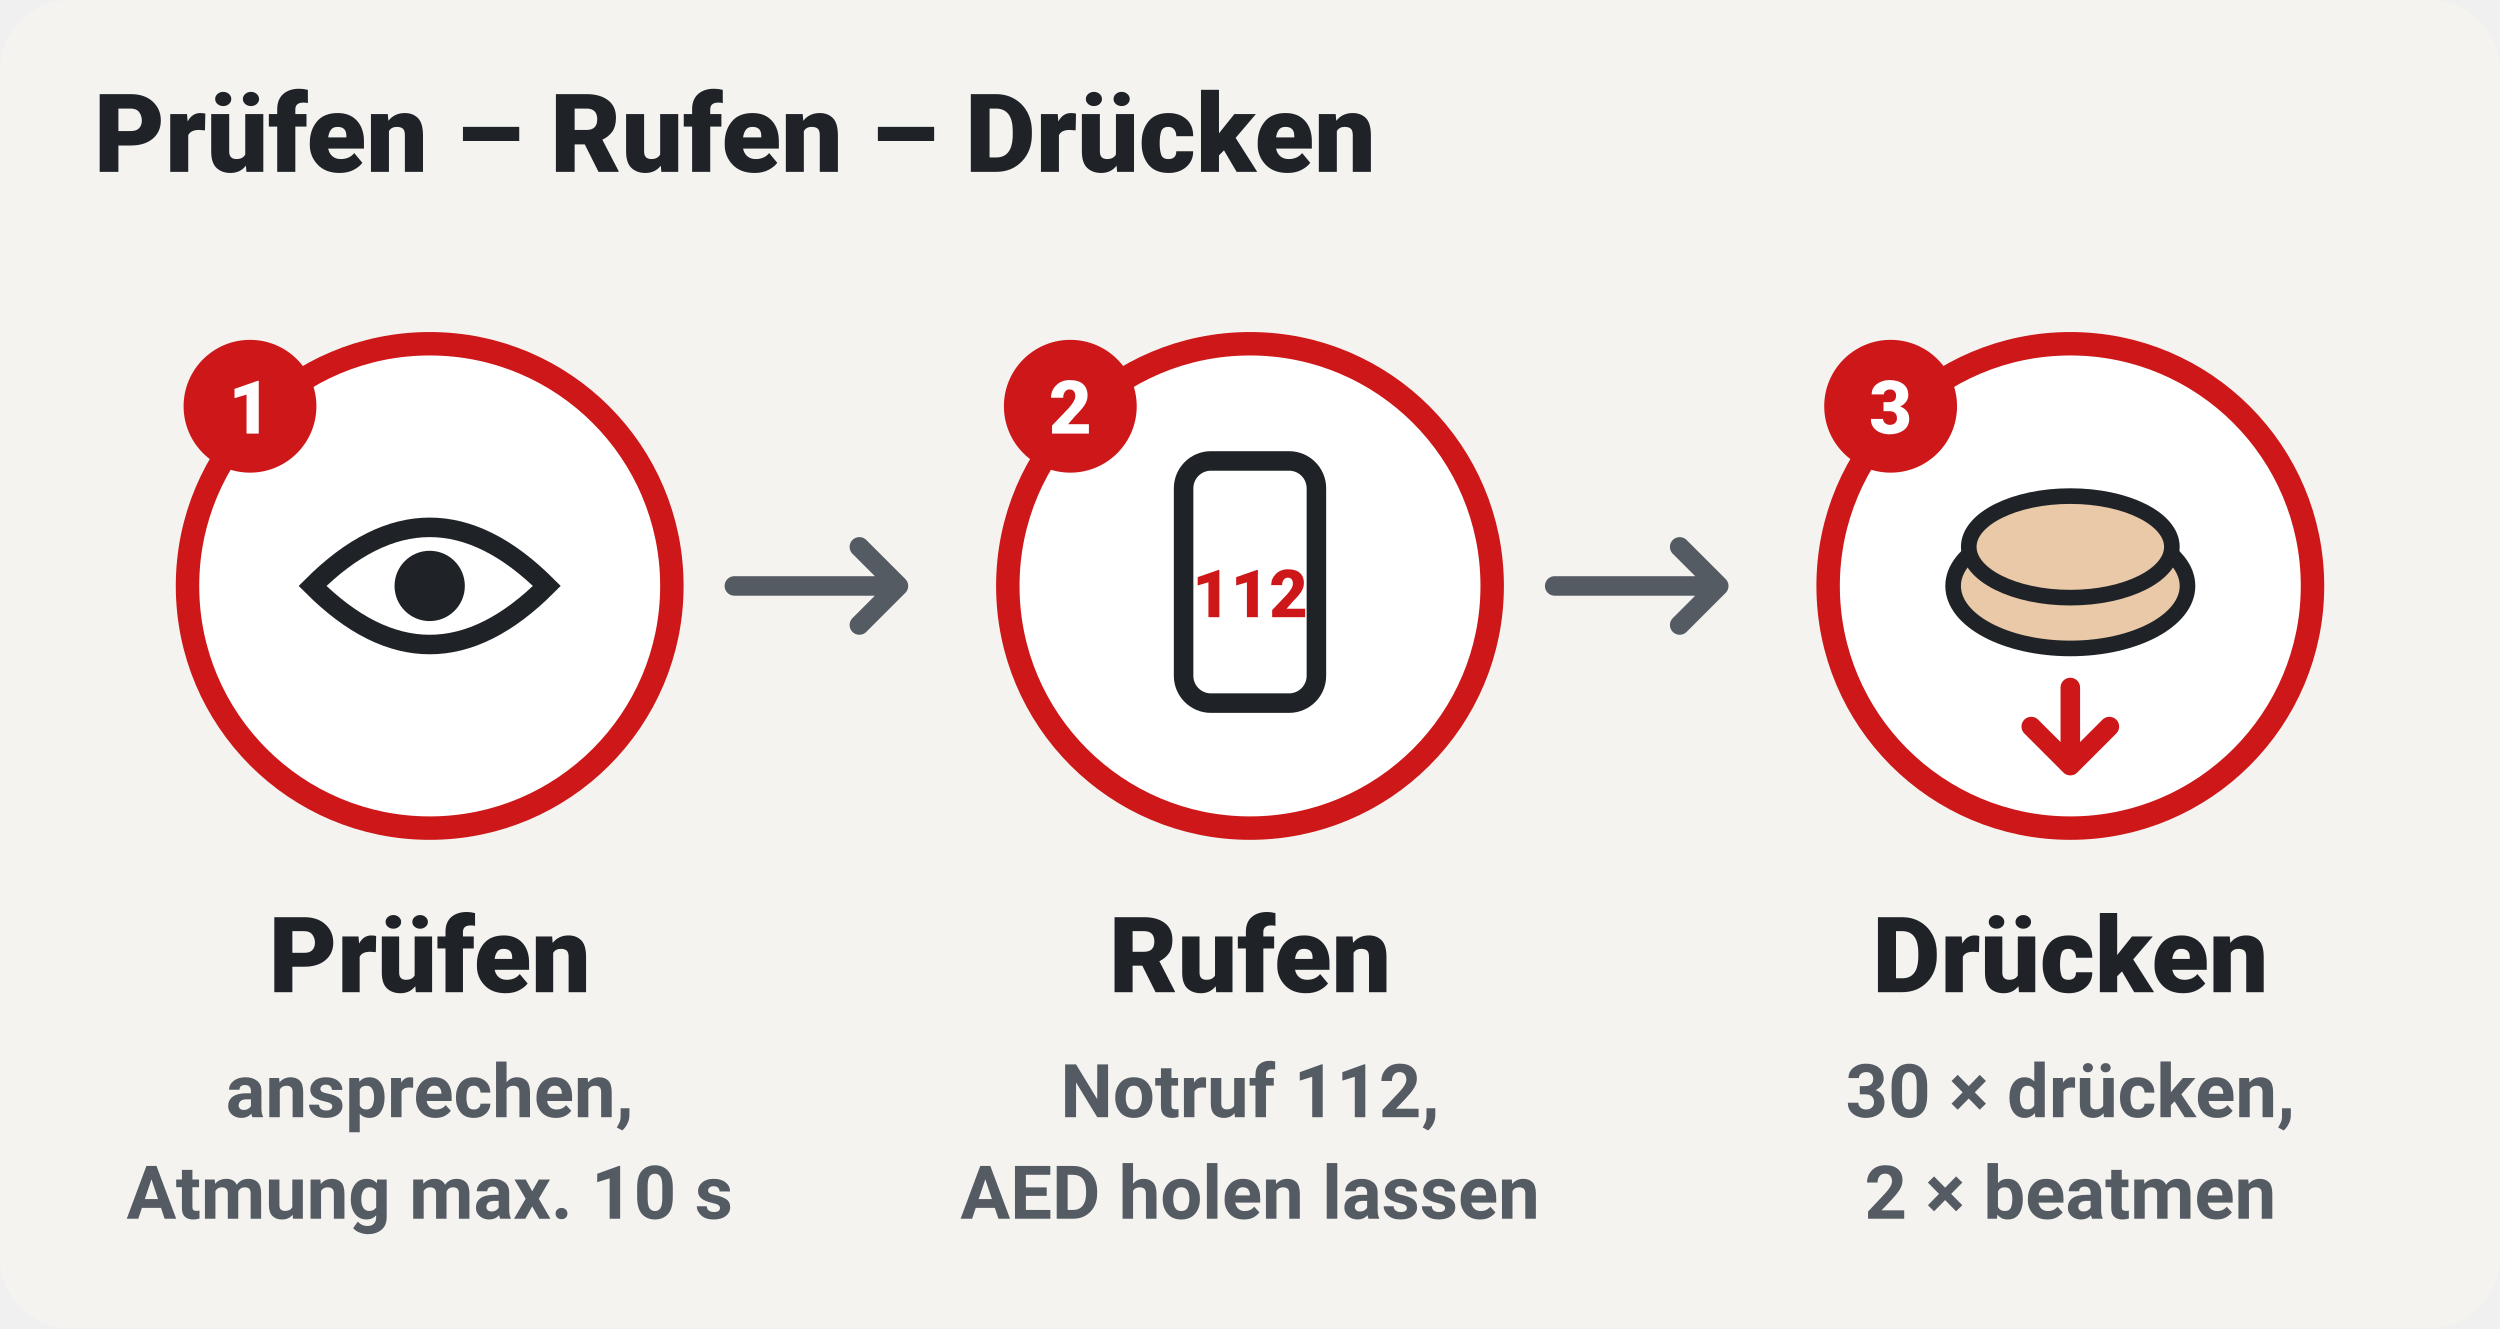
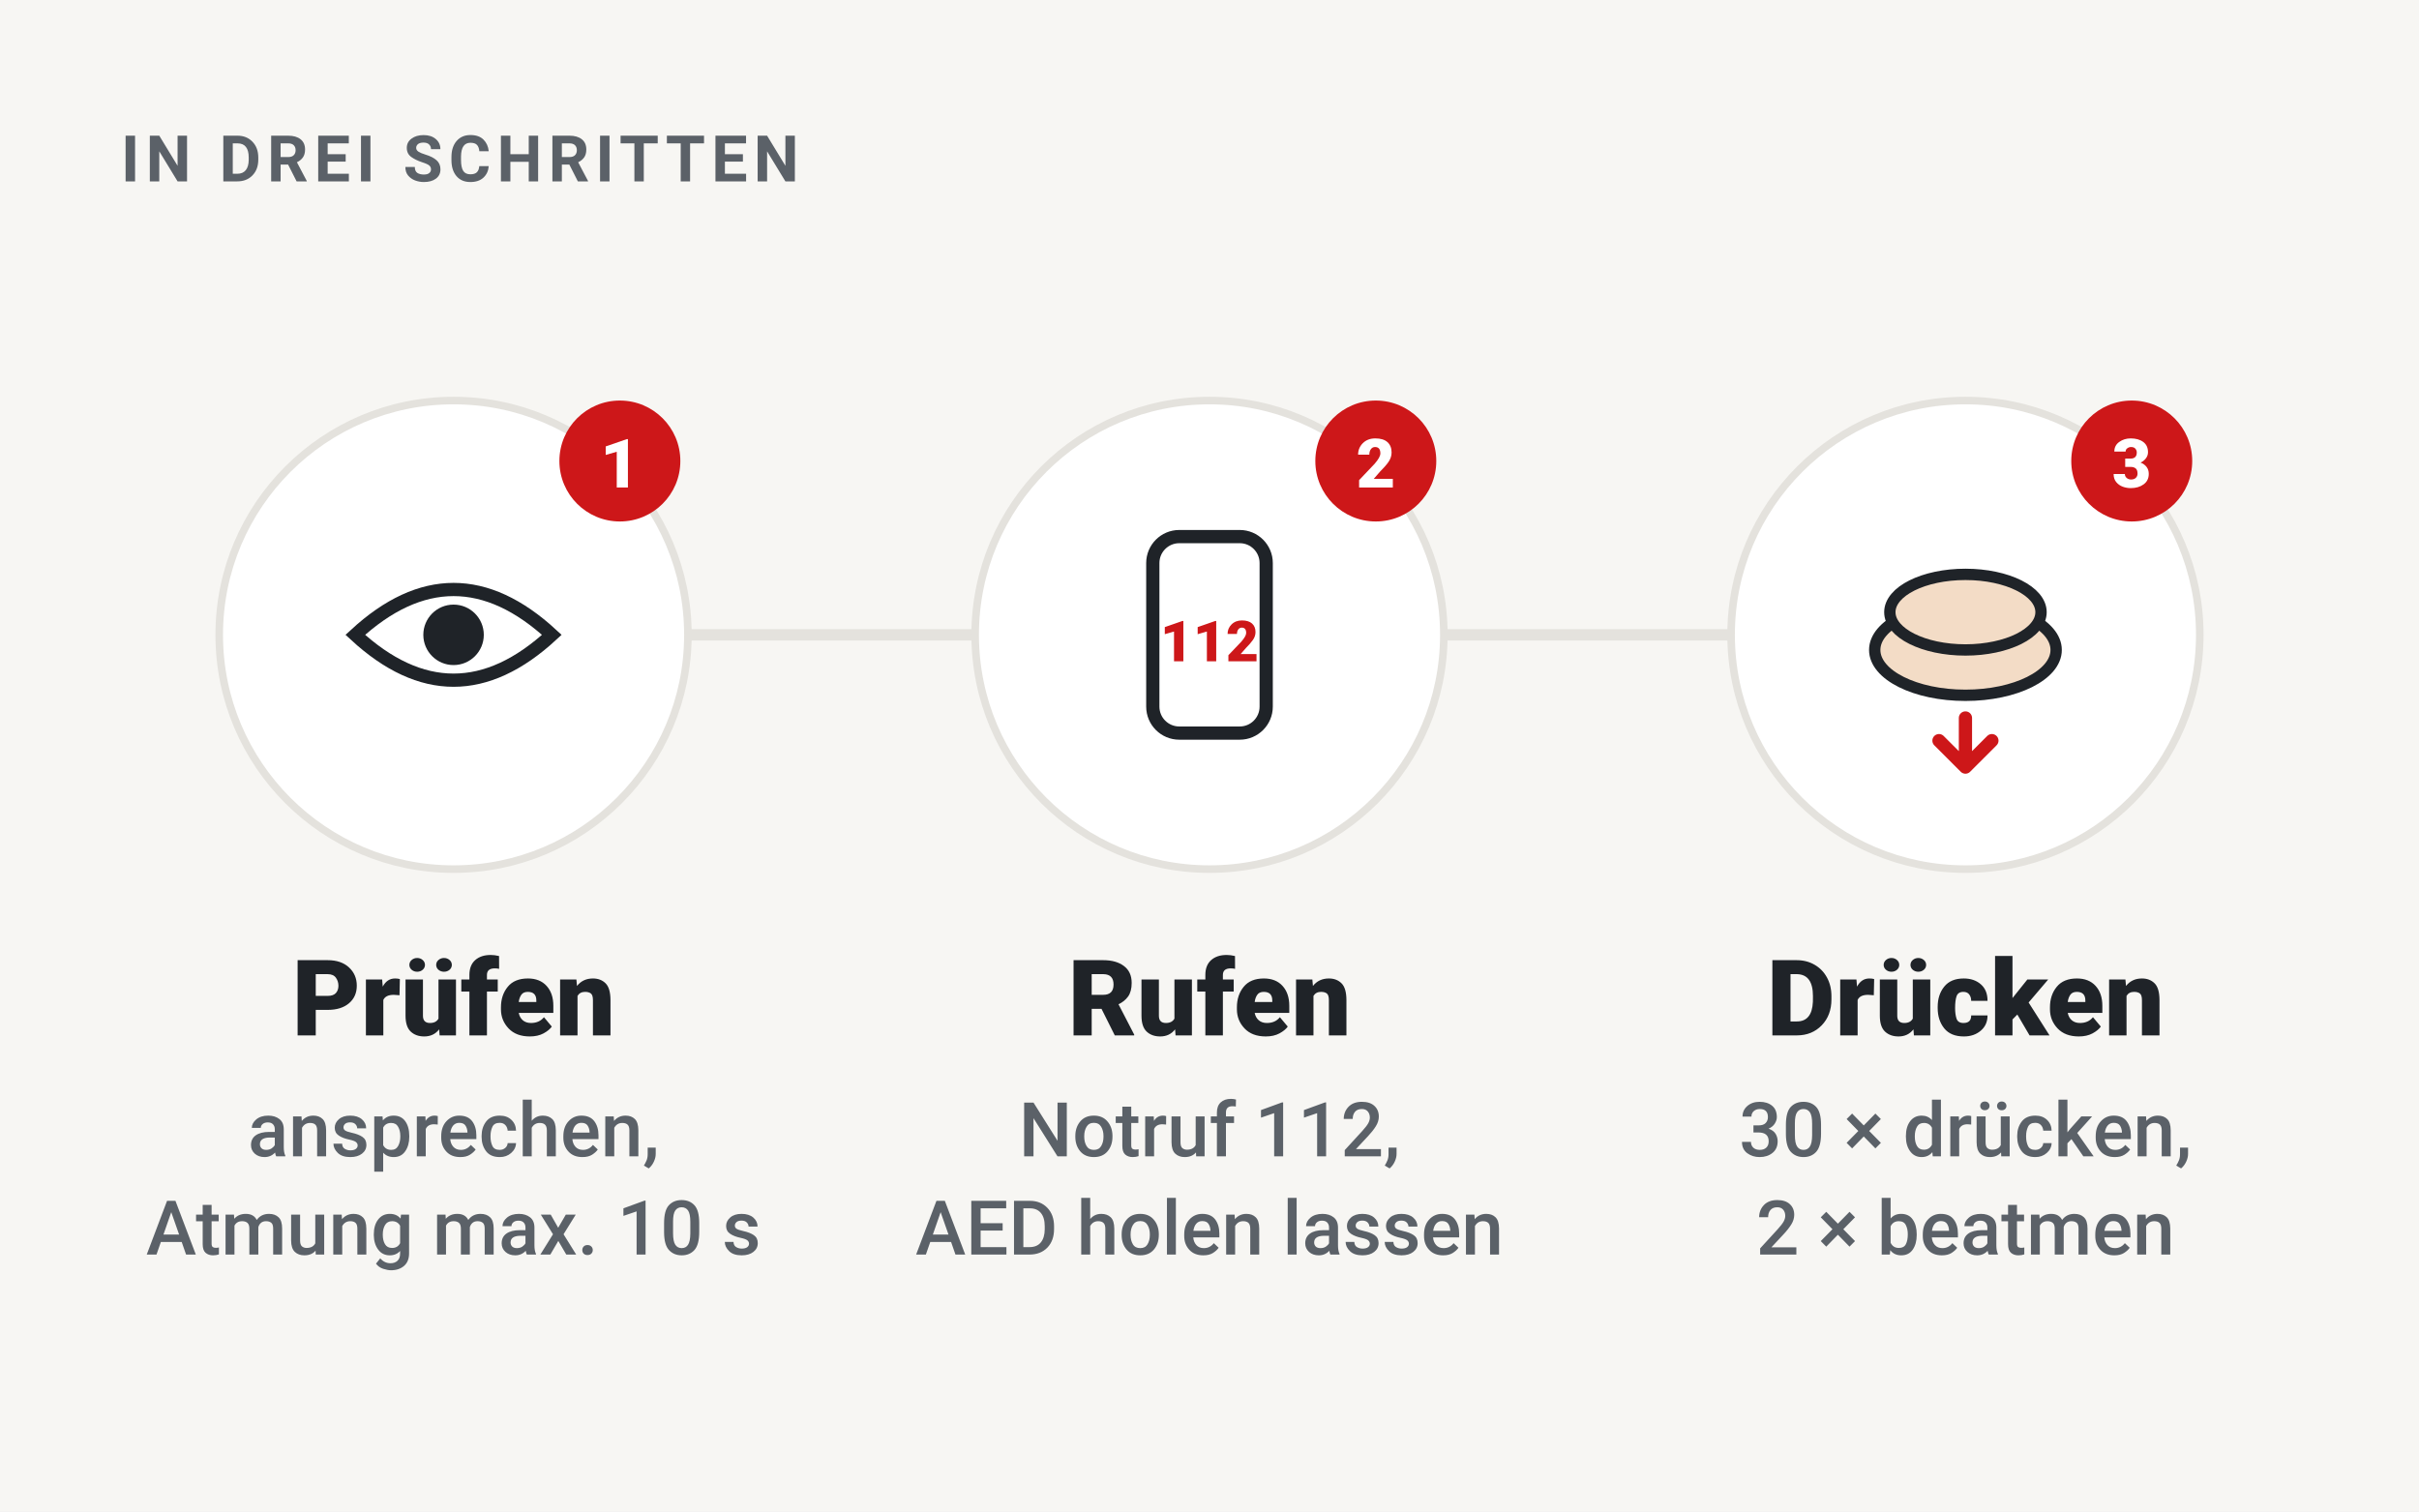
- <svg xmlns="http://www.w3.org/2000/svg" viewBox="0 0 640 340" font-family="Roboto, Arial, sans-serif">
-   <rect width="640" height="340" rx="18" fill="#F4F3F0" />
-   <text x="24" y="44" font-size="28" font-weight="800" fill="#1F2328" text-anchor="start">Prüfen – Rufen – Drücken</text>
-   <circle cx="110" cy="150" r="62" fill="#fff" stroke="#CD1719" stroke-width="6" />
-   <path d="M80 150q30-30 60 0q-30 30-60 0z" fill="none" stroke="#1F2328" stroke-width="5" />
-   <circle cx="110" cy="150" r="9" fill="#1F2328" />
-   <circle cx="64" cy="104" r="17" fill="#CD1719" />
-   <text x="64" y="111" font-size="19" font-weight="800" fill="#fff" text-anchor="middle">1</text>
-   <text x="110" y="254" font-size="27" font-weight="800" fill="#1F2328" text-anchor="middle">Prüfen</text>
-   <text x="110" y="286" font-size="19" font-weight="600" fill="#555B62" text-anchor="middle">ansprechen,</text>
-   <text x="110" y="312" font-size="19" font-weight="600" fill="#555B62" text-anchor="middle">Atmung max. 10 s</text>
-   <circle cx="320" cy="150" r="62" fill="#fff" stroke="#CD1719" stroke-width="6" />
-   <rect x="303" y="118" width="34" height="62" rx="7" fill="none" stroke="#1F2328" stroke-width="5" />
-   <text x="320" y="158" font-size="17" font-weight="800" fill="#CD1719" text-anchor="middle">112</text>
-   <circle cx="274" cy="104" r="17" fill="#CD1719" />
-   <text x="274" y="111" font-size="19" font-weight="800" fill="#fff" text-anchor="middle">2</text>
-   <text x="320" y="254" font-size="27" font-weight="800" fill="#1F2328" text-anchor="middle">Rufen</text>
-   <text x="320" y="286" font-size="19" font-weight="600" fill="#555B62" text-anchor="middle">Notruf 112,</text>
-   <text x="320" y="312" font-size="19" font-weight="600" fill="#555B62" text-anchor="middle">AED holen lassen</text>
-   <circle cx="530" cy="150" r="62" fill="#fff" stroke="#CD1719" stroke-width="6" />
-   <ellipse cx="530" cy="150" rx="30" ry="16" fill="#E9C9A8" stroke="#1F2328" stroke-width="4" />
-   <ellipse cx="530" cy="140" rx="26" ry="13" fill="#E9C9A8" stroke="#1F2328" stroke-width="4" />
-   <path d="M530 176v20M520 186l10 10 10-10" fill="none" stroke="#CD1719" stroke-width="5" stroke-linecap="round" stroke-linejoin="round" />
-   <circle cx="484" cy="104" r="17" fill="#CD1719" />
-   <text x="484" y="111" font-size="19" font-weight="800" fill="#fff" text-anchor="middle">3</text>
-   <text x="530" y="254" font-size="27" font-weight="800" fill="#1F2328" text-anchor="middle">Drücken</text>
-   <text x="530" y="286" font-size="19" font-weight="600" fill="#555B62" text-anchor="middle">30 × drücken,</text>
-   <text x="530" y="312" font-size="19" font-weight="600" fill="#555B62" text-anchor="middle">2 × beatmen</text>
-   <path d="M188 150h40M220 140l10 10-10 10M398 150h40M430 140l10 10-10 10" fill="none" stroke="#555B62" stroke-width="5" stroke-linecap="round" stroke-linejoin="round" />
+ <svg xmlns="http://www.w3.org/2000/svg" viewBox="0 0 640 400" font-family="Roboto, Helvetica, Arial, sans-serif">
+   <rect width="640" height="400" fill="#F7F6F3" />
+   <text x="32" y="48" font-size="17" font-weight="700" fill="#5B6168" text-anchor="start" letter-spacing="1.6">IN DREI SCHRITTEN</text>
+   <path d="M140 168H500" stroke="#E4E2DD" stroke-width="3" />
+   <circle cx="120" cy="168" r="62" fill="#fff" stroke="#E4E2DD" stroke-width="2" />
+   <g transform="translate(120 168)">
+     <path d="M-26 0q26-24 52 0q-26 24-52 0z" fill="none" stroke="#1F2328" stroke-width="3.5" />
+     <circle r="8" fill="#1F2328" />
+   </g>
+   <circle cx="164" cy="122" r="16" fill="#CD1719" />
+   <text x="164" y="129" font-size="18" font-weight="800" fill="#fff" text-anchor="middle" letter-spacing="0">1</text>
+   <text x="120" y="274" font-size="28" font-weight="800" fill="#1F2328" text-anchor="middle" letter-spacing="0">Prüfen</text>
+   <text x="120" y="306" font-size="20" font-weight="500" fill="#5B6168" text-anchor="middle" letter-spacing="0">ansprechen,</text>
+   <text x="120" y="332" font-size="20" font-weight="500" fill="#5B6168" text-anchor="middle" letter-spacing="0">Atmung max. 10 s</text>
+   <circle cx="320" cy="168" r="62" fill="#fff" stroke="#E4E2DD" stroke-width="2" />
+   <g transform="translate(320 168)">
+     <rect x="-15" y="-26" width="30" height="52" rx="7" fill="none" stroke="#1F2328" stroke-width="3.5" />
+     <text x="0" y="7" font-size="15" font-weight="800" fill="#CD1719" text-anchor="middle" letter-spacing="0">112</text>
+   </g>
+   <circle cx="364" cy="122" r="16" fill="#CD1719" />
+   <text x="364" y="129" font-size="18" font-weight="800" fill="#fff" text-anchor="middle" letter-spacing="0">2</text>
+   <text x="320" y="274" font-size="28" font-weight="800" fill="#1F2328" text-anchor="middle" letter-spacing="0">Rufen</text>
+   <text x="320" y="306" font-size="20" font-weight="500" fill="#5B6168" text-anchor="middle" letter-spacing="0">Notruf 112,</text>
+   <text x="320" y="332" font-size="20" font-weight="500" fill="#5B6168" text-anchor="middle" letter-spacing="0">AED holen lassen</text>
+   <circle cx="520" cy="168" r="62" fill="#fff" stroke="#E4E2DD" stroke-width="2" />
+   <g transform="translate(520 168)">
+     <ellipse cx="0" cy="4" rx="24" ry="12" fill="#F3DCC6" stroke="#1F2328" stroke-width="3" />
+     <ellipse cx="0" cy="-6" rx="20" ry="10" fill="#F3DCC6" stroke="#1F2328" stroke-width="3" />
+     <path d="M0 22v12m-7-6 7 7 7-7" fill="none" stroke="#CD1719" stroke-width="3.5" stroke-linecap="round" stroke-linejoin="round" />
+   </g>
+   <circle cx="564" cy="122" r="16" fill="#CD1719" />
+   <text x="564" y="129" font-size="18" font-weight="800" fill="#fff" text-anchor="middle" letter-spacing="0">3</text>
+   <text x="520" y="274" font-size="28" font-weight="800" fill="#1F2328" text-anchor="middle" letter-spacing="0">Drücken</text>
+   <text x="520" y="306" font-size="20" font-weight="500" fill="#5B6168" text-anchor="middle" letter-spacing="0">30 × drücken,</text>
+   <text x="520" y="332" font-size="20" font-weight="500" fill="#5B6168" text-anchor="middle" letter-spacing="0">2 × beatmen</text>
</svg>
